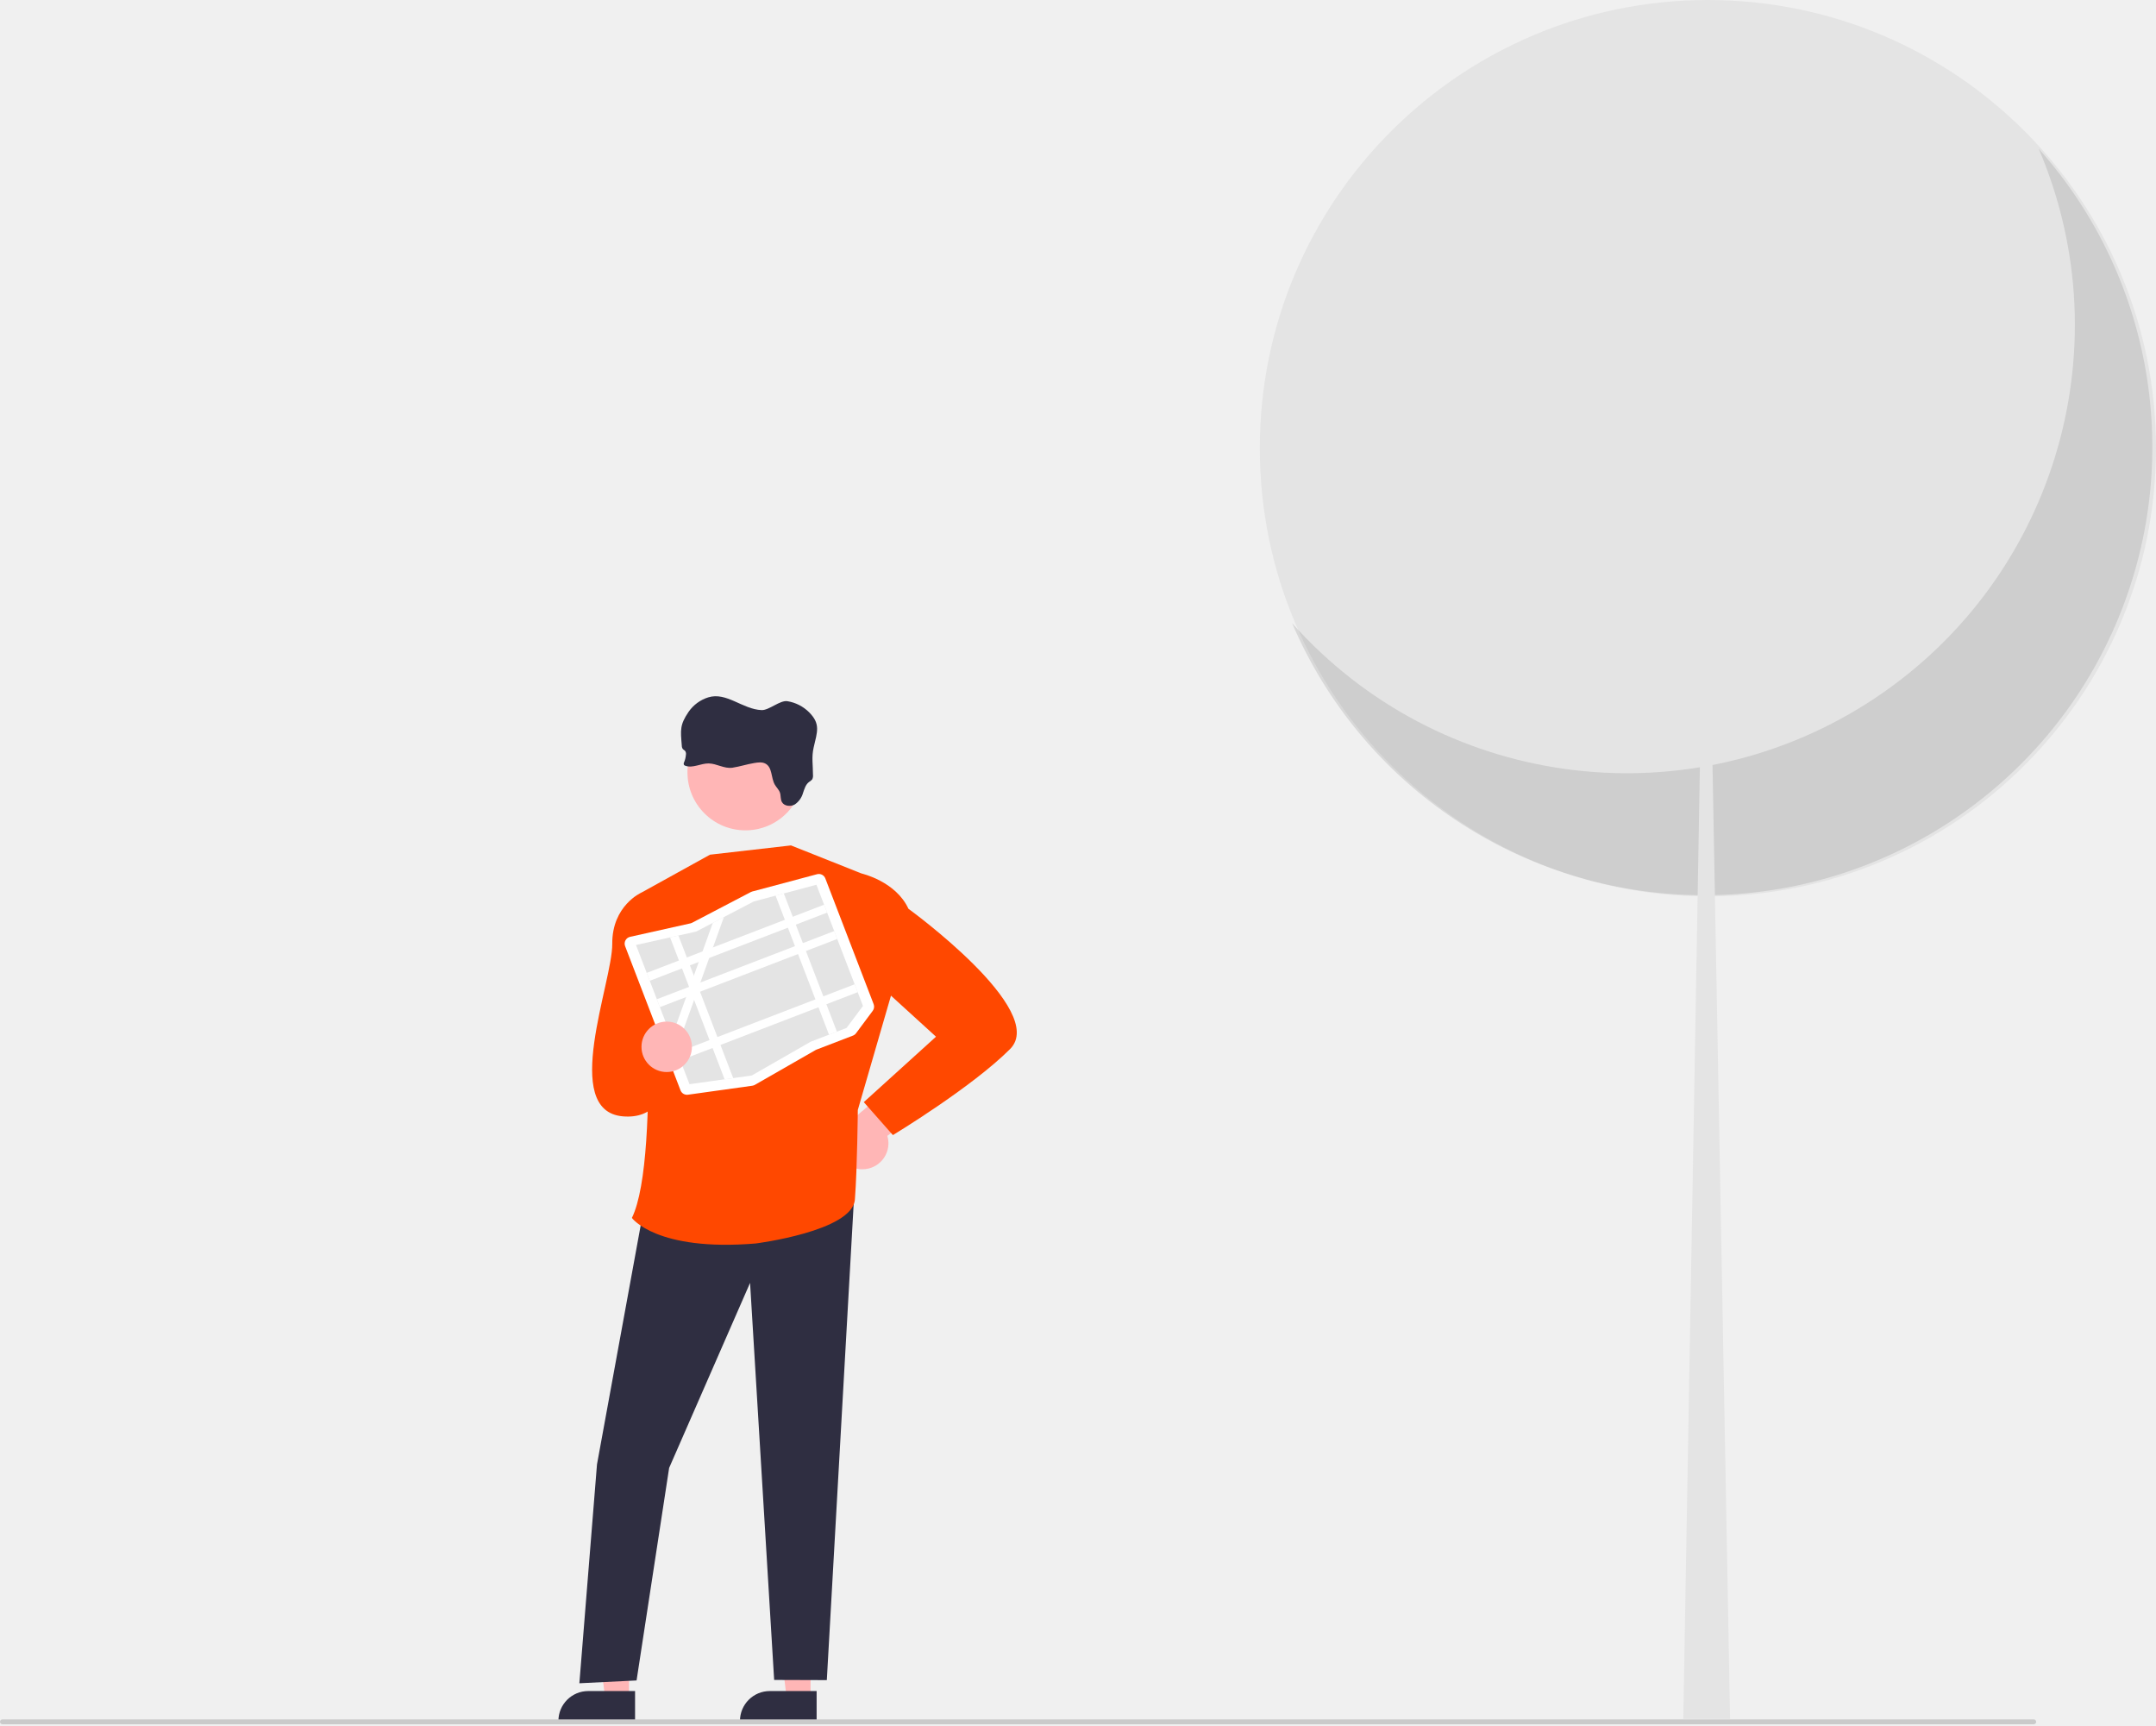
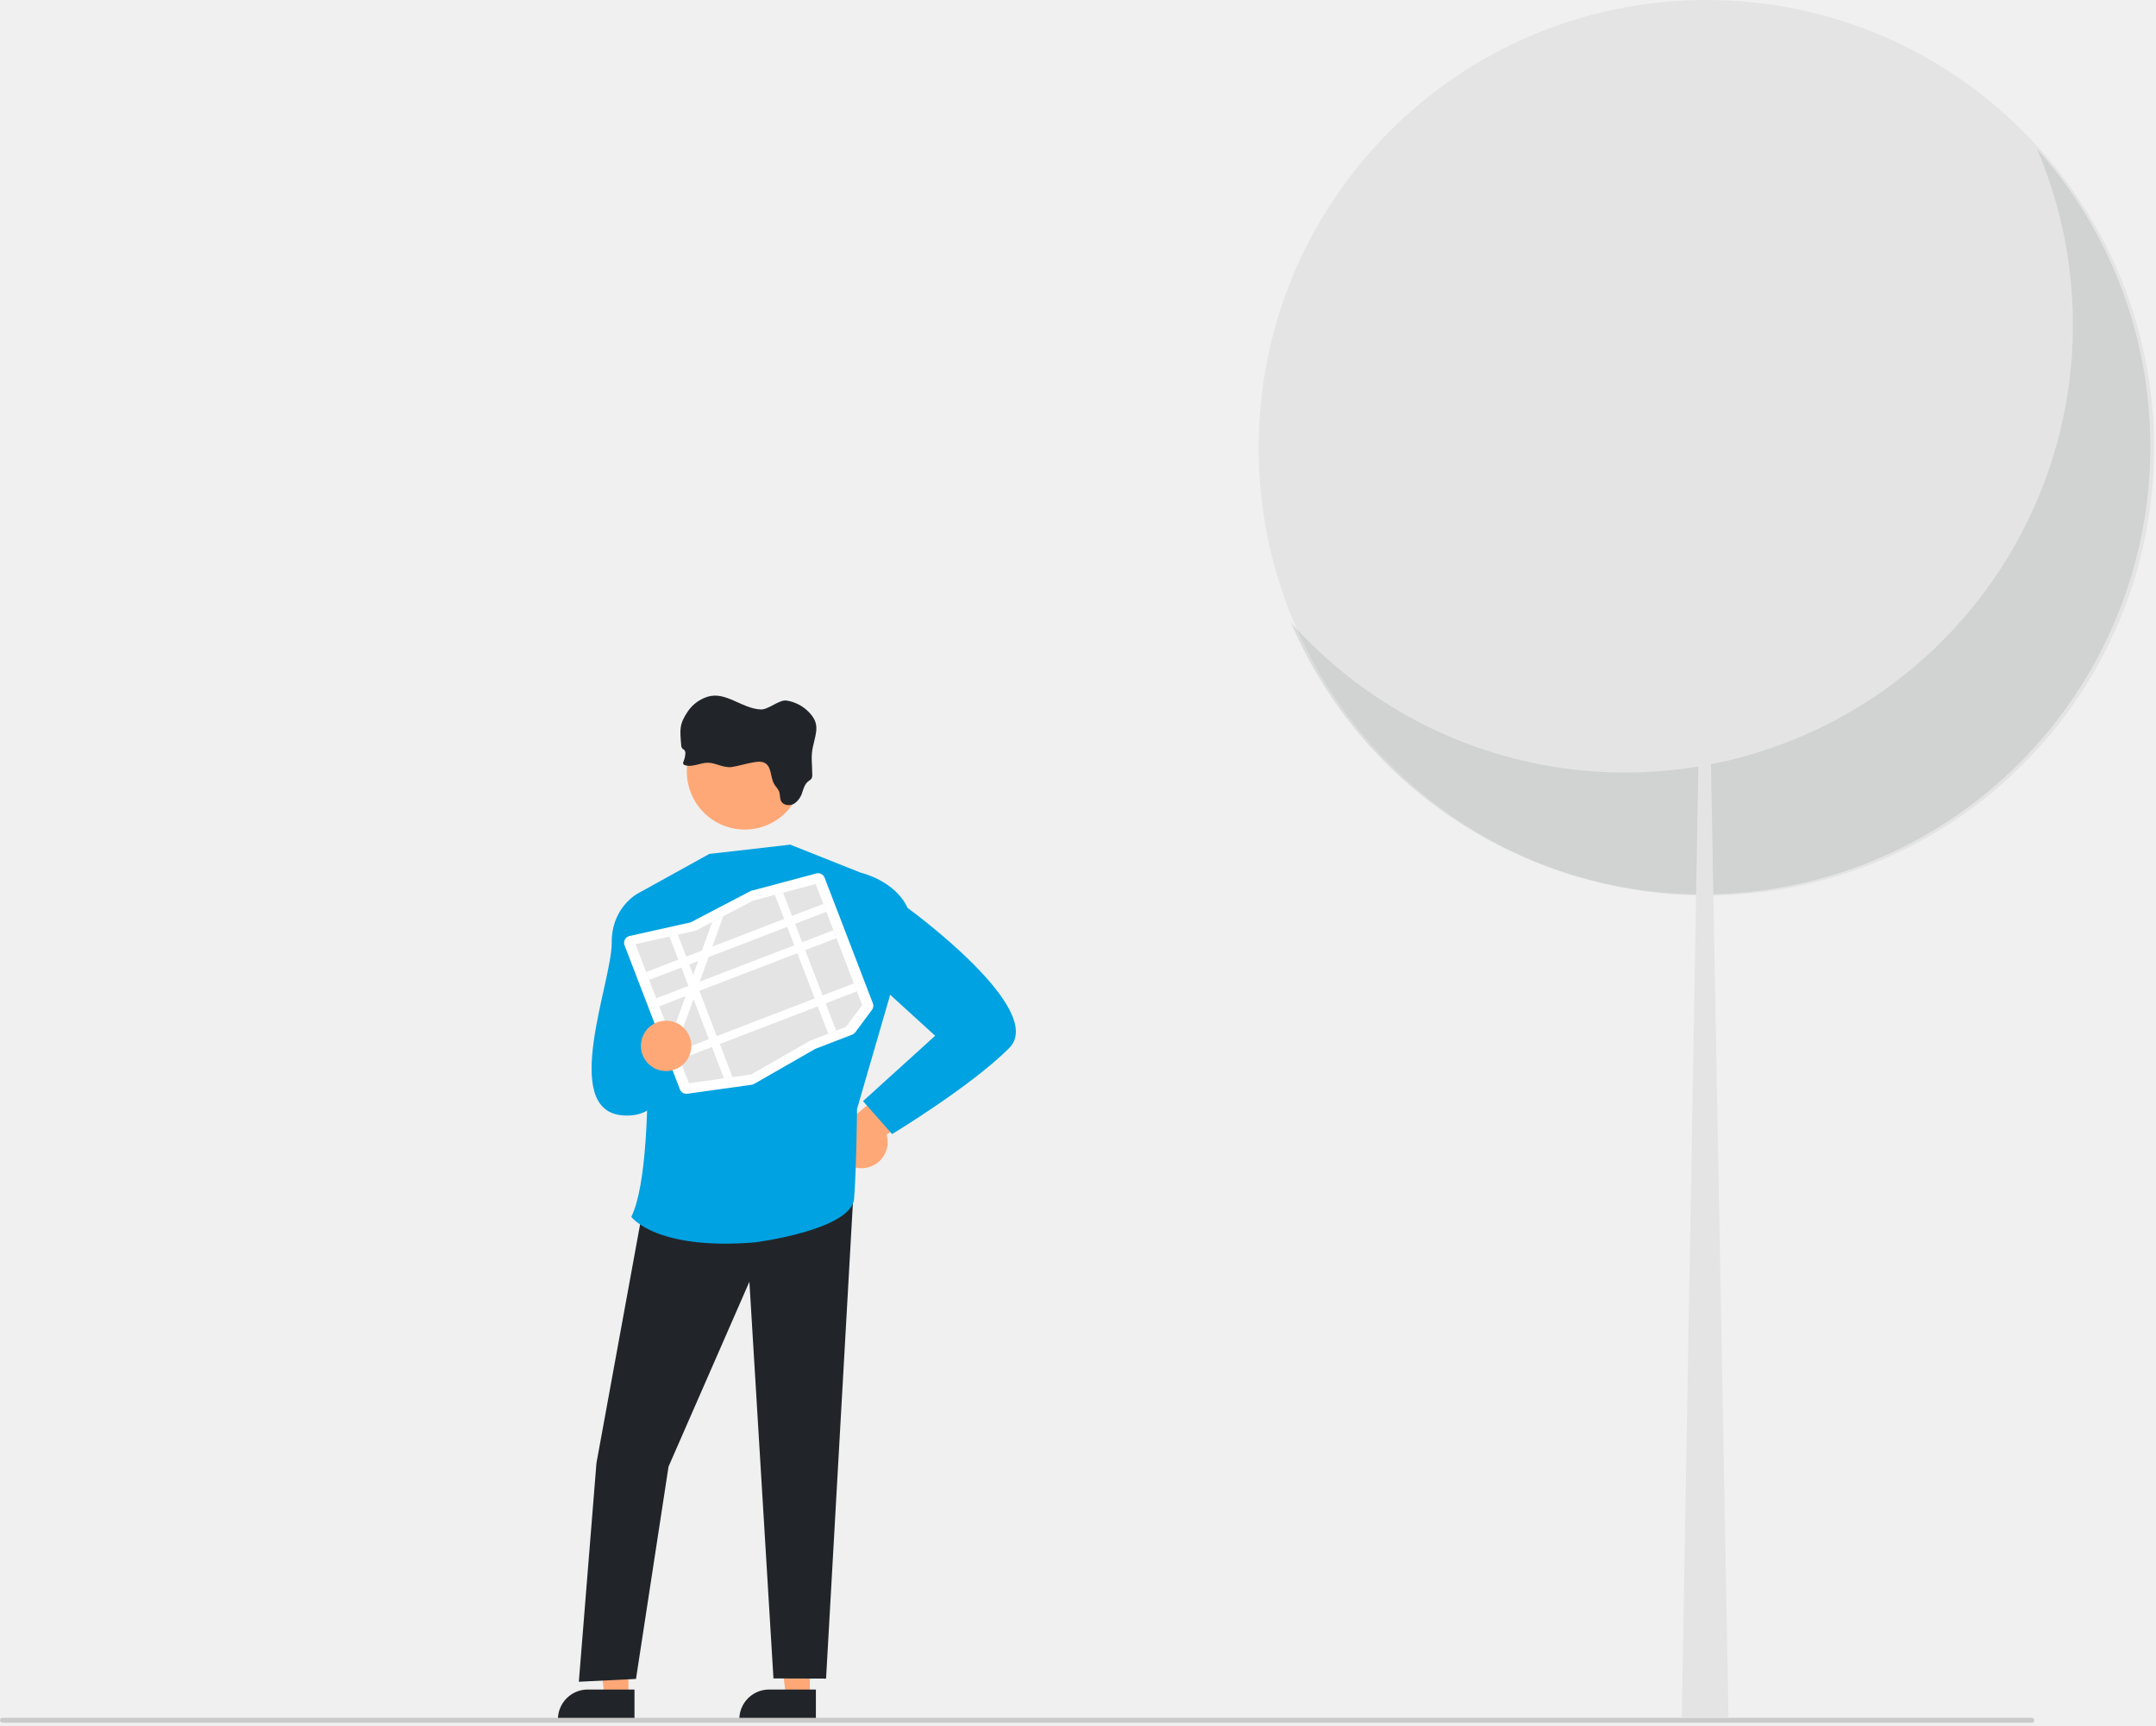
- <svg xmlns="http://www.w3.org/2000/svg" data-name="Layer 1" width="885.201" height="708.317" viewBox="0 0 885.201 708.317">
-   <path id="aabd4afe-642c-4327-a3f2-08ec89276309-235" data-name="Path 482" d="M305.958,803.976s-12.753-31.391,25.505-54.934Z" transform="translate(-157.3996 -95.84172)" fill="#f0f0f0" />
-   <path id="e302a207-98de-4798-aedc-79a63cff2427-236" data-name="Path 483" d="M290.274,803.405s-3.89-22.374-34-22.182Z" transform="translate(-157.3996 -95.84172)" fill="#f0f0f0" />
-   <path id="e16a8a0b-115e-4877-a9d6-27a72cf85b73-237" data-name="Path 482" d="M732.958,803.976s-12.753-31.391,25.505-54.934Z" transform="translate(-157.3996 -95.84172)" fill="#f0f0f0" />
-   <path id="b0706b48-08e0-43ea-ab25-36cfaee90c12-238" data-name="Path 483" d="M717.274,803.405s-3.89-22.374-34-22.182Z" transform="translate(-157.3996 -95.84172)" fill="#f0f0f0" />
-   <circle cx="565.054" cy="394.031" r="110.853" fill="#f0f0f0" />
-   <polygon points="565.358 394.03 565.663 394.03 571.145 708.317 559.572 708.317 565.358 394.03" fill="#f0f0f0" />
-   <circle cx="803.054" cy="479.085" r="80.853" fill="#f0f0f0" />
-   <polygon points="803.276 479.085 803.498 479.085 807.496 708.317 799.055 708.317 803.276 479.085" fill="#f0f0f0" />
-   <path d="M512.728,575.748a10.664,10.664,0,0,0,8.999-13.652L552.462,539.929l-18.409-6.992-26.364,22.123a10.721,10.721,0,0,0,5.039,20.689Z" transform="translate(-157.3996 -95.84172)" fill="#ffb6b6" />
-   <polygon points="332.796 697.353 323.037 697.352 318.394 659.71 332.798 659.71 332.796 697.353" fill="#ffb6b6" />
-   <path d="M492.684,802.655l-31.468-.001v-.398a12.249,12.249,0,0,1,12.248-12.248h.001l19.219.001Z" transform="translate(-157.3996 -95.84172)" fill="#2f2e41" />
-   <polygon points="258.253 697.353 248.494 697.352 243.852 659.71 258.255 659.71 258.253 697.353" fill="#ffb6b6" />
-   <path d="M418.142,802.655l-31.468-.001v-.398a12.249,12.249,0,0,1,12.248-12.248h.001l19.219.001Z" transform="translate(-157.3996 -95.84172)" fill="#2f2e41" />
-   <polygon points="265.791 488.031 245.109 601.135 237.875 690.973 261.361 689.818 274.73 602.578 307.96 526.618 317.85 689.608 339.47 689.678 351.103 483.507 265.791 488.031" fill="#2f2e41" />
-   <path d="M511.15,454.415l-28.989-11.534-33.256,3.805L420.712,462.271s8.624,108.158-3.877,133.527c0,0,10.016,13.874,50.826,10.487,0,0,39.753-5.024,40.739-18.06s1.193-36.737,1.193-36.737l13.799-47.551Z" transform="translate(-157.3996 -95.84172)" fill="#ff4800" />
-   <path d="M432.044,464.353l-11.332-2.082s-12.057,5.287-11.934,21.041-21.301,68.57,4.332,70.785S432.044,516.642,432.044,516.642Z" transform="translate(-157.3996 -95.84172)" fill="#ff4800" />
-   <path d="M501.956,461.126l9.194-6.711s14.038,3.171,19.23,14.471c0,0,57.566,41.75,41.732,57.584s-48.11,35.322-48.11,35.322l-11.95-13.531,29.649-26.86-24.323-22.158Z" transform="translate(-157.3996 -95.84172)" fill="#ff4800" />
-   <path d="M487.255,412.893a23.799,23.799,0,0,1-47.599,0v-.913a23.799,23.799,0,0,1,47.581.913Z" transform="translate(-157.3996 -95.84172)" fill="#ffb6b6" />
-   <path d="M467.073,409.057c1.522-.25,3.173-.487,4.537.213,2.966,1.516,2.284,5.816,3.904,8.654.639,1.127,1.675,2.046,2.101,3.264s.164,2.74.834,3.916c.968,1.699,3.593,1.949,5.316.938a8.455,8.455,0,0,0,3.337-4.707c.572-1.62,1.054-3.41,2.436-4.47a5.164,5.164,0,0,0,1.334-1.09,3.289,3.289,0,0,0,.317-1.864c0-4.117-.639-7.308.292-11.297,1.492-6.431,2.856-9.61-1.87-14.378a16.351,16.351,0,0,0-8.903-4.555c-3.045-.499-7.527,3.751-10.609,3.654-7.838-.311-14.451-7.57-21.924-5.225a15.42,15.42,0,0,0-8.051,5.925c-3.654,5.383-3.325,7.466-2.795,13.891a2.375,2.375,0,0,0,.408,1.37c.274.329.719.505.987.84a2.077,2.077,0,0,1,.304,1.498,10.078,10.078,0,0,1-.725,3.045,1.254,1.254,0,0,0-.11,1.096,1.108,1.108,0,0,0,.609.414c3.045,1.096,6.334-1.017,9.592-.962s6.352,2.235,9.713,1.76C461.075,410.53,464.083,409.55,467.073,409.057Z" transform="translate(-157.3996 -95.84172)" fill="#2f2e41" />
-   <path d="M466.916,541.366a2.839,2.839,0,0,1-.629.162l-26.427,3.689a2.844,2.844,0,0,1-3.061-1.804l-22.748-59.191a2.856,2.856,0,0,1,2.044-3.812l0,0,24.852-5.546a2.271,2.271,0,0,0,.552-.202l24.172-12.638a2.829,2.829,0,0,1,.588-.229l26.602-7.092a2.851,2.851,0,0,1,3.402,1.735l19.834,51.611a2.842,2.842,0,0,1-.375,2.731l-6.86,9.212a2.852,2.852,0,0,1-1.266.96l-14.991,5.761a2.255,2.255,0,0,0-.311.148L467.312,541.178A2.856,2.856,0,0,1,466.916,541.366Z" transform="translate(-157.3996 -95.84172)" fill="#fff" />
-   <path d="M479.211,462.594l-3.378.901-8.952,2.388-.016.004-12.256,6.408-4.548,2.379-.002.001-6.831,3.571-.187.042-7.096,1.582-3.43.767-13.988,3.121,21.96,57.141,14.415-2.011,3.534-.494,7.533-1.053.087-.011,24.207-13.874,14.728-5.66,6.724-9.03-19.115-49.74Z" transform="translate(-157.3996 -95.84172)" fill="#e4e4e4" />
-   <rect x="420.954" y="481.098" width="78.016" height="3.476" transform="translate(-299.9926 101.2964) rotate(-21.02215)" fill="#fff" />
-   <rect x="425.111" y="491.915" width="78.016" height="3.476" transform="translate(-303.5963 103.5076) rotate(-21.02215)" fill="#fff" />
-   <rect x="433.508" y="513.765" width="78.016" height="3.476" transform="translate(-310.8756 107.9741) rotate(-21.02215)" fill="#fff" />
-   <polygon points="321.811 366.753 343.613 423.483 340.368 424.73 318.433 367.654 321.811 366.753" fill="#fff" />
-   <polygon points="297.21 376.453 292.733 388.91 291.181 393.23 287.56 403.312 286.784 405.467 286.007 407.633 284.985 410.476 277.646 430.901 275.738 425.936 281.722 409.28 283.076 405.509 283.274 404.959 284.875 400.5 286.895 394.878 288.448 390.556 292.659 378.833 292.661 378.832 297.21 376.453" fill="#fff" />
-   <polygon points="278.545 384.028 301.035 442.552 297.501 443.046 275.115 384.795 278.545 384.028" fill="#fff" />
-   <circle cx="273.731" cy="429.715" r="10.353" fill="#ffb6b6" />
-   <circle cx="701.225" cy="183.976" r="183.976" fill="#e4e4e4" />
-   <path d="M994.466,156.936A183.99,183.99,0,0,1,687.909,351.651,183.992,183.992,0,1,0,994.466,156.936Z" transform="translate(-157.3996 -95.84172)" opacity="0.1" style="isolation:isolate" />
-   <polygon points="700.72 183.975 700.214 183.975 691.116 705.577 710.323 705.577 700.72 183.975" fill="#e4e4e4" />
-   <path d="M992.4,803.643h-834a1,1,0,0,1,0-2h834a1,1,0,0,1,0,2Z" transform="translate(-157.3996 -95.84172)" fill="#cacaca" />
+ <svg xmlns="http://www.w3.org/2000/svg" width="886" height="709" viewBox="0 0 886 709" fill="none">
+   <g clip-path="url(#clip0_155_1110)">
+     <path d="M148.558 708.135C148.558 708.135 135.805 676.744 174.063 653.201L148.558 708.135Z" fill="#F0F0F0" />
+     <path d="M132.873 707.564C132.873 707.564 128.983 685.19 98.873 685.382L132.873 707.564Z" fill="#F0F0F0" />
+     <path d="M575.558 708.135C575.558 708.135 562.805 676.744 601.063 653.201L575.558 708.135Z" fill="#F0F0F0" />
+     <path d="M559.874 707.564C559.874 707.564 555.984 685.19 525.874 685.382L559.874 707.564Z" fill="#F0F0F0" />
+     <path d="M565.054 504.884C626.276 504.884 675.907 455.253 675.907 394.031C675.907 332.808 626.276 283.178 565.054 283.178C503.832 283.178 454.201 332.808 454.201 394.031C454.201 455.253 503.832 504.884 565.054 504.884Z" fill="#F0F0F0" />
+     <path d="M565.358 394.03H565.663L571.145 708.317H559.572L565.358 394.03Z" fill="#F0F0F0" />
+     <path d="M803.054 559.938C847.708 559.938 883.907 523.739 883.907 479.085C883.907 434.432 847.708 398.232 803.054 398.232C758.4 398.232 722.201 434.432 722.201 479.085C722.201 523.739 758.4 559.938 803.054 559.938Z" fill="#F0F0F0" />
+     <path d="M803.276 479.085H803.498L807.496 708.317H799.055L803.276 479.085Z" fill="#F0F0F0" />
+     <path d="M355.328 479.907C356.877 479.729 358.367 479.214 359.696 478.397C361.024 477.581 362.157 476.483 363.015 475.182C363.873 473.88 364.435 472.406 364.662 470.864C364.888 469.321 364.774 467.748 364.327 466.255L395.062 444.087L376.653 437.095L350.289 459.218C347.83 460.135 345.792 461.923 344.563 464.242C343.334 466.561 342.998 469.25 343.619 471.8C344.24 474.35 345.775 476.584 347.933 478.078C350.091 479.572 352.722 480.223 355.328 479.907Z" fill="#FFA877" />
+     <path d="M332.796 697.353L323.037 697.352L318.394 659.71H332.798L332.796 697.353Z" fill="#FFA877" />
+     <path d="M335.285 706.813L303.817 706.812V706.414C303.818 703.166 305.108 700.05 307.405 697.753C309.702 695.457 312.817 694.166 316.065 694.166L335.286 694.167L335.285 706.813Z" fill="#212529" />
+     <path d="M258.253 697.353L248.494 697.352L243.852 659.71H258.255L258.253 697.353Z" fill="#FFA877" />
+     <path d="M260.742 706.813L229.274 706.812V706.414C229.275 703.166 230.565 700.05 232.862 697.753C235.159 695.457 238.274 694.166 241.523 694.166L260.743 694.167L260.742 706.813Z" fill="#212529" />
+     <path d="M265.791 488.031L245.109 601.135L237.875 690.973L261.361 689.818L274.73 602.578L307.96 526.618L317.85 689.608L339.47 689.678L351.103 483.507L265.791 488.031Z" fill="#212529" />
+     <path d="M353.75 358.573L324.761 347.039L291.505 350.844L263.312 366.429C263.312 366.429 271.936 474.587 259.436 499.957C259.436 499.957 269.452 513.83 310.262 510.444C310.262 510.444 350.015 505.419 351.001 492.384C351.986 479.348 352.194 455.647 352.194 455.647L365.993 408.096L353.75 358.573Z" fill="#00A2E2" />
+     <path d="M274.645 368.511L263.313 366.429C263.313 366.429 251.255 371.716 251.379 387.47C251.503 403.224 230.078 456.04 255.711 458.255C281.344 460.469 274.645 420.801 274.645 420.801V368.511Z" fill="#00A2E2" />
+     <path d="M344.557 365.284L353.751 358.573C353.751 358.573 367.789 361.744 372.981 373.045C372.981 373.045 430.547 414.795 414.713 430.628C398.879 446.462 366.603 465.95 366.603 465.95L354.652 452.419L384.301 425.559L359.978 403.401L344.557 365.284Z" fill="#00A2E2" />
+     <path d="M329.856 317.051C329.852 323.361 327.342 329.41 322.879 333.87C318.417 338.33 312.366 340.835 306.056 340.835C299.747 340.835 293.696 338.33 289.233 333.87C284.77 329.41 282.261 323.361 282.257 317.051V316.138C282.501 309.913 285.176 304.032 289.707 299.757C294.239 295.483 300.266 293.155 306.495 293.275C312.723 293.394 318.657 295.951 323.021 300.397C327.385 304.842 329.833 310.822 329.837 317.051H329.856Z" fill="#FFA877" />
+     <path d="M309.674 313.215C311.196 312.965 312.846 312.728 314.211 313.428C317.176 314.944 316.494 319.244 318.114 322.082C318.754 323.208 319.789 324.128 320.215 325.346C320.642 326.564 320.38 328.086 321.05 329.262C322.018 330.961 324.643 331.211 326.366 330.2C327.996 329.07 329.177 327.404 329.703 325.492C330.276 323.872 330.757 322.082 332.139 321.022C332.642 320.736 333.093 320.367 333.473 319.932C333.759 319.355 333.869 318.707 333.79 318.068C333.79 313.952 333.15 310.761 334.082 306.772C335.574 300.341 336.938 297.162 332.212 292.393C329.793 289.982 326.68 288.389 323.309 287.838C320.264 287.339 315.782 291.59 312.7 291.492C304.863 291.182 298.249 283.922 290.777 286.267C287.509 287.293 284.677 289.378 282.726 292.192C279.072 297.576 279.401 299.659 279.93 306.084C279.923 306.571 280.065 307.05 280.338 307.454C280.613 307.783 281.057 307.959 281.325 308.294C281.613 308.737 281.722 309.272 281.63 309.792C281.548 310.839 281.304 311.866 280.905 312.837C280.804 313 280.742 313.183 280.723 313.373C280.704 313.563 280.729 313.755 280.795 313.934C280.945 314.137 281.16 314.283 281.404 314.348C284.449 315.444 287.738 313.331 290.996 313.385C294.254 313.44 297.348 315.62 300.709 315.145C303.675 314.689 306.684 313.708 309.674 313.215Z" fill="#212529" />
+     <path d="M309.516 445.525C309.314 445.603 309.102 445.657 308.887 445.687L282.46 449.376C281.821 449.467 281.169 449.339 280.613 449.011C280.056 448.683 279.628 448.175 279.399 447.572L256.651 388.381C256.504 387.997 256.441 387.587 256.467 387.177C256.492 386.767 256.606 386.368 256.8 386.006C256.994 385.644 257.264 385.329 257.591 385.08C257.918 384.832 258.294 384.658 258.695 384.568L283.547 379.022C283.739 378.979 283.925 378.911 284.099 378.82L308.271 366.183C308.458 366.085 308.655 366.008 308.859 365.954L335.46 358.862C336.141 358.679 336.866 358.755 337.495 359.076C338.123 359.396 338.61 359.938 338.862 360.597L358.697 412.208C358.871 412.658 358.928 413.144 358.862 413.622C358.797 414.1 358.61 414.553 358.321 414.939L351.462 424.15C351.139 424.584 350.7 424.917 350.195 425.11L335.204 430.872C335.097 430.913 334.993 430.962 334.893 431.02L309.913 445.336C309.786 445.409 309.653 445.472 309.516 445.525Z" fill="white" />
+     <path d="M321.811 366.753L318.433 367.654L309.481 370.041L309.465 370.045L297.21 376.453L292.661 378.832L292.659 378.833L285.828 382.404L285.641 382.446L278.545 384.029L275.115 384.795L261.127 387.917L283.087 445.058L297.501 443.046L301.036 442.552L308.569 441.499L308.656 441.488L332.863 427.614L347.592 421.954L354.316 412.924L335.201 363.184L321.811 366.753Z" fill="#E4E4E4" />
+     <path d="M338.35 371.378L265.526 399.365L266.773 402.61L339.597 374.624L338.35 371.378Z" fill="white" />
+     <path d="M342.507 382.195L269.684 410.182L270.931 413.427L343.754 385.44L342.507 382.195Z" fill="white" />
+     <path d="M350.904 404.045L278.081 432.032L279.328 435.277L352.151 407.291L350.904 404.045Z" fill="white" />
+     <path d="M321.811 366.753L343.613 423.483L340.368 424.73L318.433 367.654L321.811 366.753Z" fill="white" />
+     <path d="M297.21 376.453L292.733 388.91L291.181 393.23L287.56 403.312L286.784 405.467L286.007 407.633L284.985 410.476L277.646 430.901L275.738 425.936L281.722 409.28L283.076 405.509L283.274 404.959L284.875 400.5L286.895 394.878L288.448 390.556L292.659 378.833L292.661 378.832L297.21 376.453Z" fill="white" />
+     <path d="M278.545 384.028L301.035 442.552L297.501 443.046L275.115 384.795L278.545 384.028Z" fill="white" />
+     <path d="M273.731 440.068C279.448 440.068 284.084 435.433 284.084 429.715C284.084 423.997 279.448 419.362 273.731 419.362C268.013 419.362 263.378 423.997 263.378 429.715C263.378 435.433 268.013 440.068 273.731 440.068Z" fill="#FFA877" />
+     <path d="M701.225 367.951C802.832 367.951 885.2 285.583 885.2 183.976C885.2 82.369 802.832 0 701.225 0C599.618 0 517.249 82.369 517.249 183.976C517.249 285.583 599.618 367.951 701.225 367.951Z" fill="#E4E4E4" />
+     <path opacity="0.1" d="M837.067 61.094C854.228 101.237 856.555 146.173 843.635 187.874C830.714 229.574 803.386 265.322 766.535 288.728C729.683 312.135 685.71 321.675 642.472 315.645C599.234 309.614 559.549 288.406 530.509 255.809C540.992 280.334 556.682 302.287 576.491 320.146C596.301 338.006 619.757 351.345 645.233 359.24C670.71 367.134 697.598 369.395 724.035 365.867C750.473 362.338 775.827 353.104 798.341 338.803C820.855 324.503 839.991 305.479 854.423 283.049C868.855 260.62 878.237 235.32 881.921 208.904C885.605 182.488 883.501 155.587 875.756 130.064C868.011 104.542 854.81 81.008 837.067 61.094Z" fill="#212529" />
+     <path d="M700.72 183.975H700.214L691.116 705.577H710.323L700.72 183.975Z" fill="#E4E4E4" />
+     <path d="M835 707.802H1C0.735 707.802 0.48 707.696 0.293 707.509C0.105 707.321 0 707.067 0 706.802C0 706.536 0.105 706.282 0.293 706.094C0.48 705.907 0.735 705.802 1 705.802H835C835.265 705.802 835.52 705.907 835.707 706.094C835.895 706.282 836 706.536 836 706.802C836 707.067 835.895 707.321 835.707 707.509C835.52 707.696 835.265 707.802 835 707.802Z" fill="#CACACA" />
+   </g>
+   <defs>
+     <clipPath id="clip0_155_1110">
+       <rect width="885.201" height="708.317" fill="white" />
+     </clipPath>
+   </defs>
</svg>
